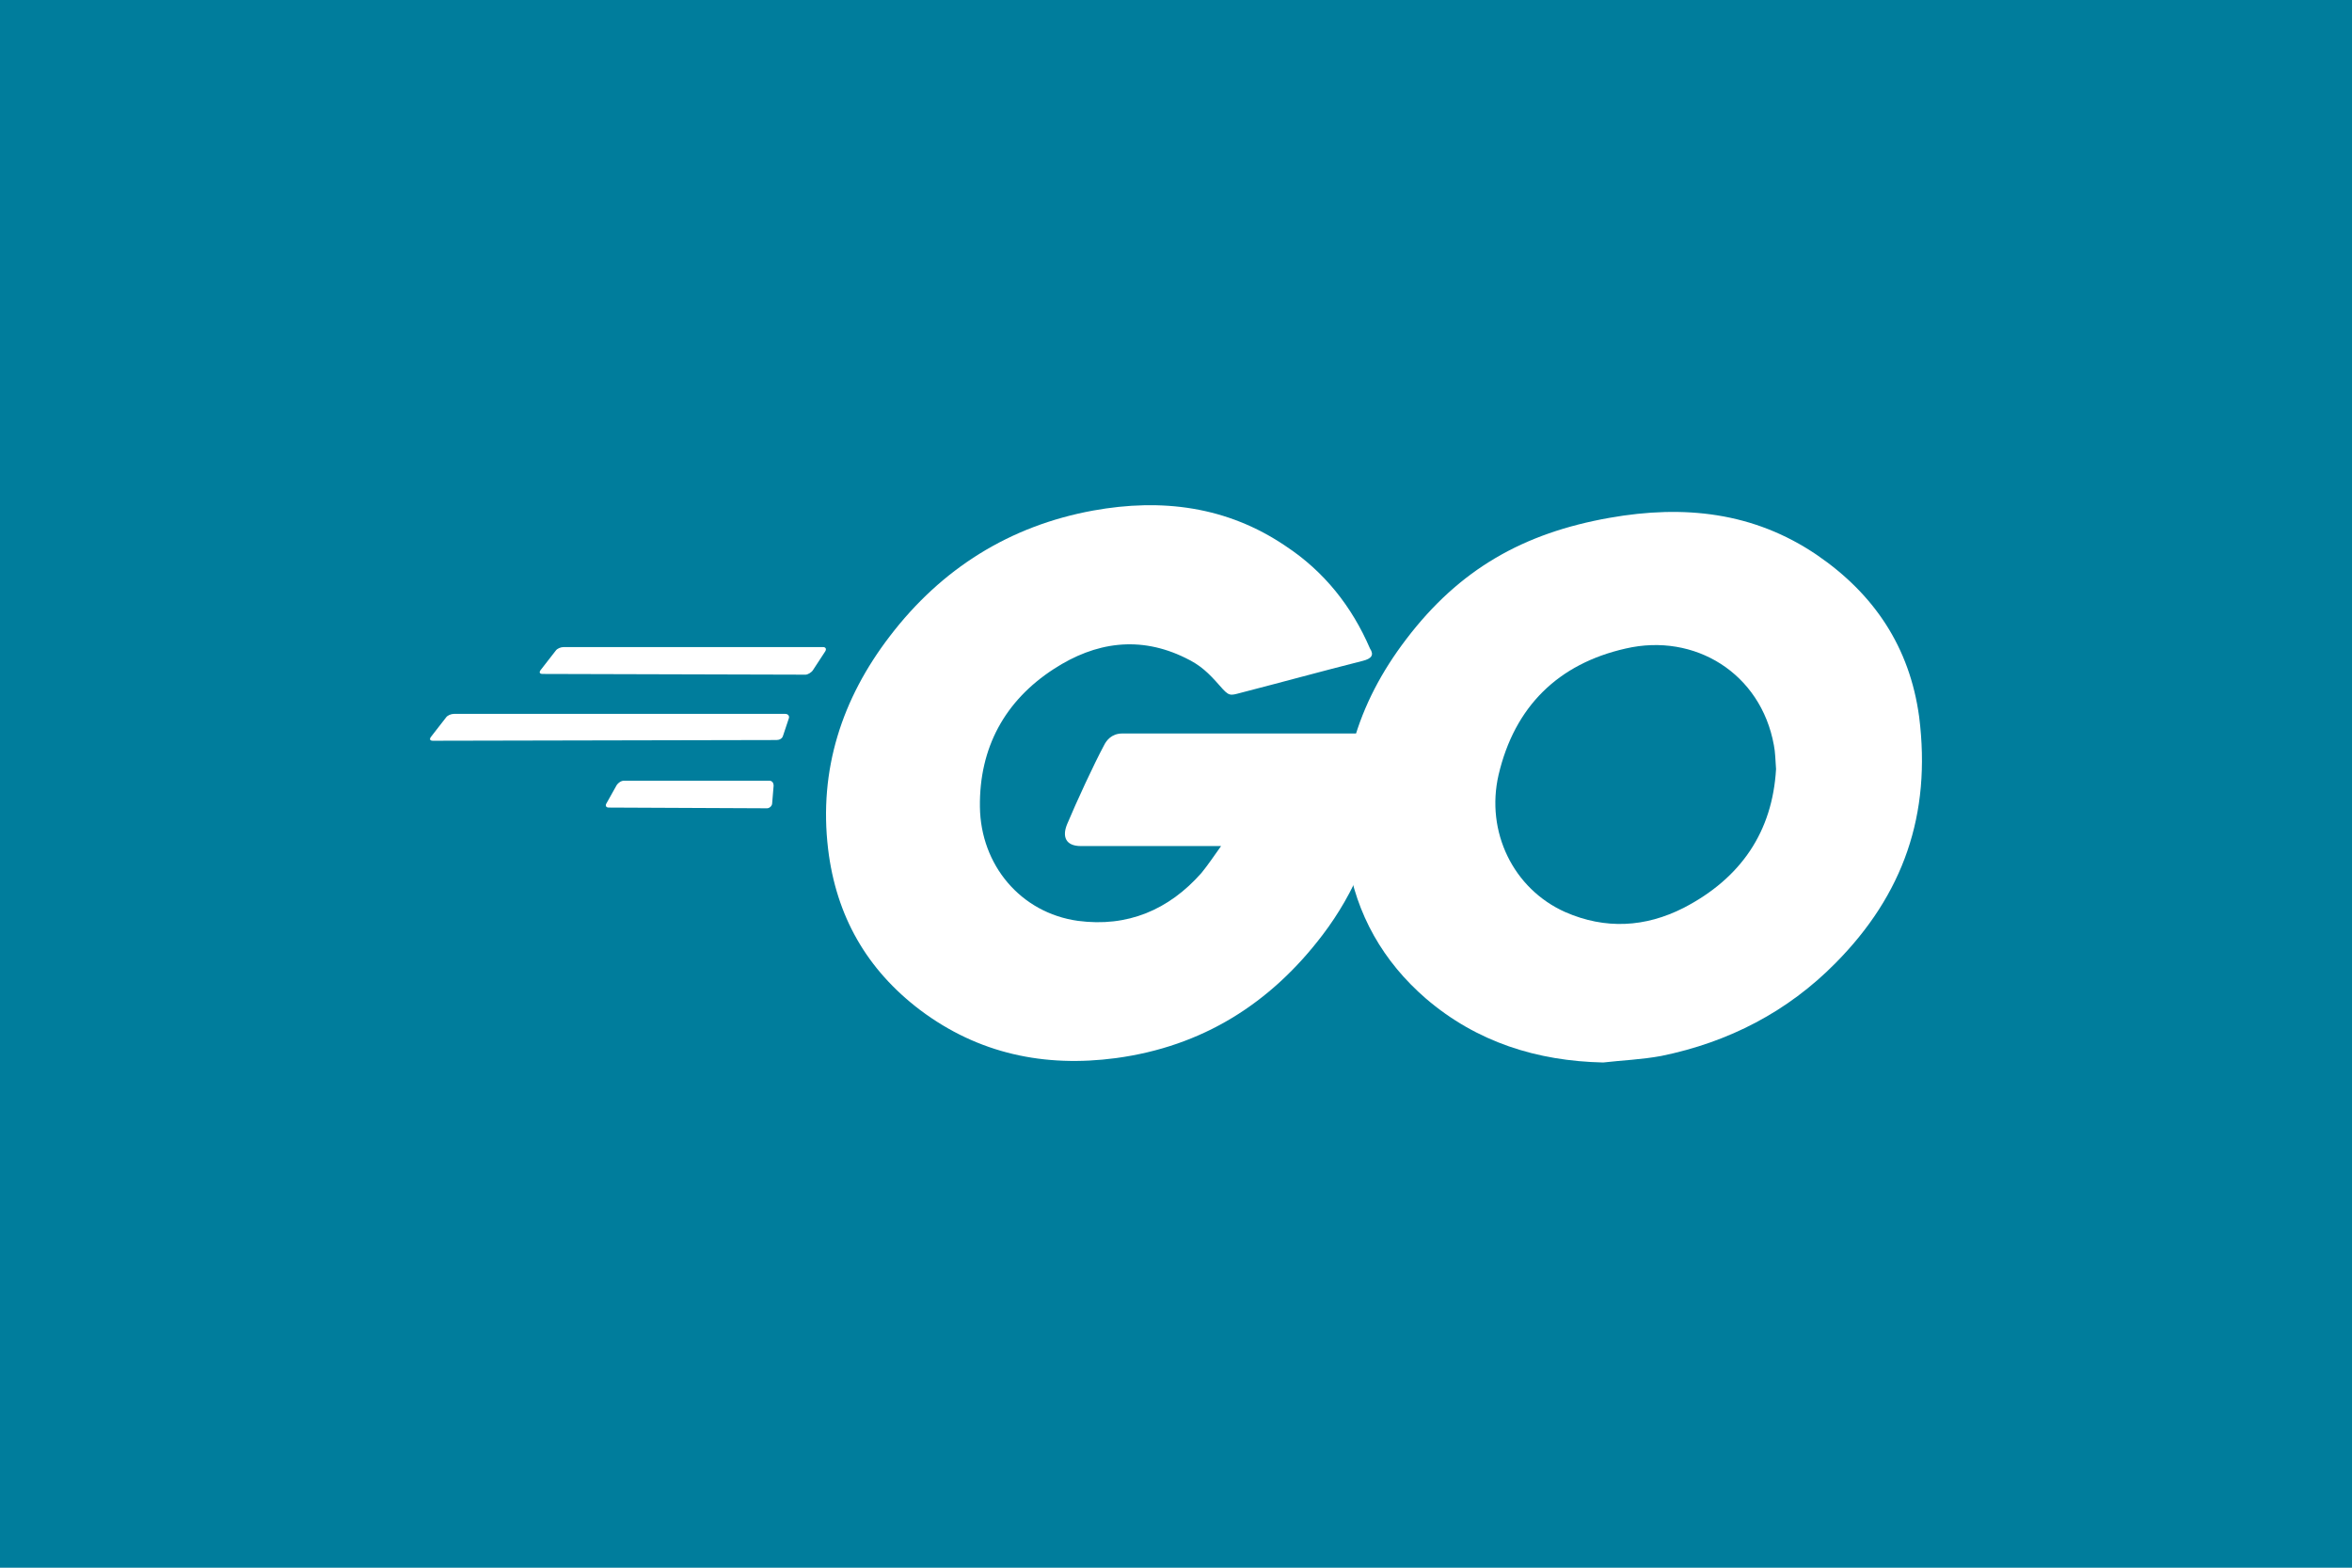
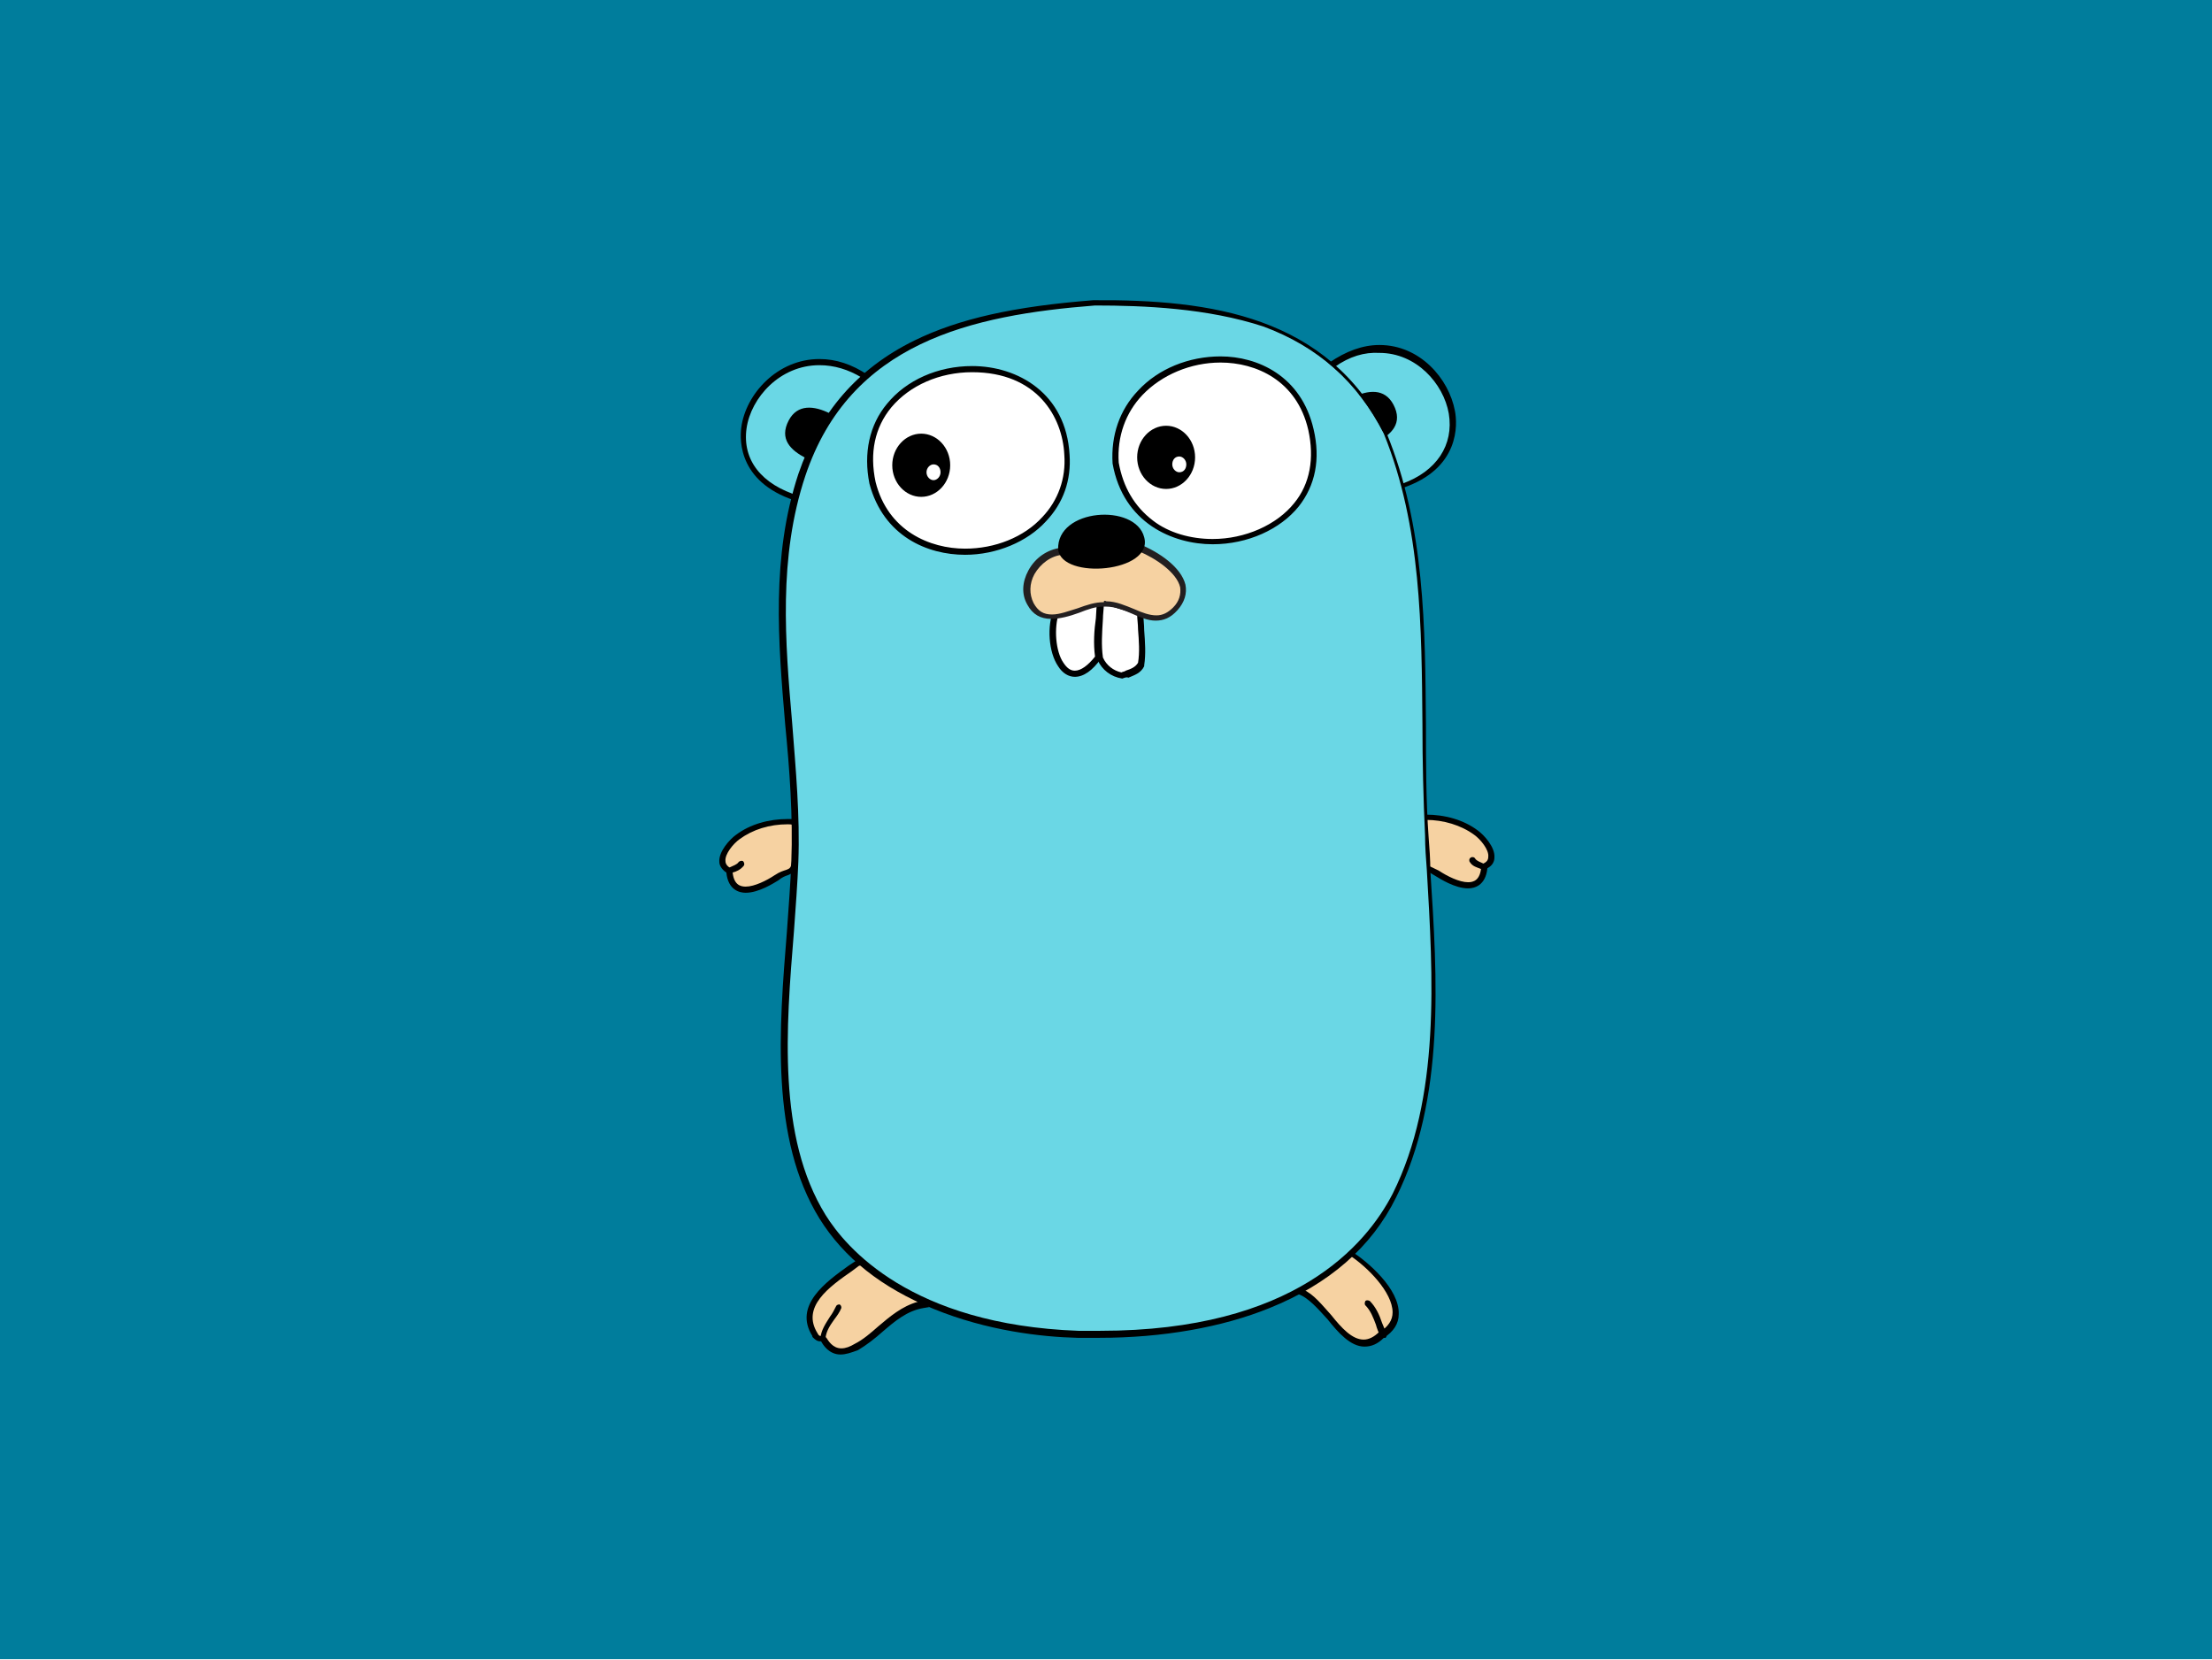
- <svg xmlns="http://www.w3.org/2000/svg" xml:space="preserve" style="fill-rule:evenodd;clip-rule:evenodd;stroke-linejoin:round;stroke-miterlimit:2" viewBox="0 0 2400 1600">
-   <path d="M0 0h2400v1600H0z" style="fill:#007d9c" />
-   <path d="M40.2 101.1c-.4 0-.5-.2-.3-.5l2.1-2.7c.2-.3.7-.5 1.1-.5h35.7c.4 0 .5.3.3.6l-1.7 2.6c-.2.3-.7.6-1 .6zm-15.1 9.2c-.4 0-.5-.2-.3-.5l2.1-2.7c.2-.3.7-.5 1.1-.5h45.6c.4 0 .6.3.5.6l-.8 2.4c-.1.4-.5.6-.9.6zm24.2 9.2c-.4 0-.5-.3-.3-.6l1.4-2.5c.2-.3.6-.6 1-.6h20c.4 0 .6.3.6.7l-.2 2.4c0 .4-.4.7-.7.7zm103.8-20.2c-6.3 1.6-10.6 2.8-16.8 4.4-1.5.4-1.6.5-2.9-1-1.5-1.7-2.6-2.8-4.7-3.8-6.3-3.1-12.4-2.2-18.1 1.5-6.8 4.4-10.3 10.9-10.2 19 .1 8 5.6 14.6 13.5 15.7 6.8.9 12.5-1.5 17-6.6.9-1.1 1.7-2.3 2.7-3.7h-19.3c-2.1 0-2.6-1.3-1.9-3 1.3-3.1 3.7-8.3 5.1-10.9.3-.6 1-1.6 2.5-1.6h36.4c-.2 2.7-.2 5.4-.6 8.1-1.1 7.2-3.8 13.8-8.2 19.6-7.2 9.5-16.6 15.4-28.5 17-9.8 1.3-18.9-.6-26.9-6.6-7.4-5.6-11.6-13-12.7-22.2-1.3-10.9 1.9-20.7 8.5-29.3 7.1-9.3 16.5-15.2 28-17.3 9.4-1.7 18.4-.6 26.5 4.9 5.3 3.5 9.1 8.3 11.6 14.1.6.9.2 1.4-1 1.7" style="fill:#fff;fill-rule:nonzero" transform="translate(255.723 -61.548)scale(7.41226)" />
-   <path d="M186.2 154.6c-9.1-.2-17.4-2.8-24.4-8.8-5.9-5.1-9.6-11.6-10.8-19.3-1.8-11.3 1.3-21.3 8.1-30.2 7.3-9.6 16.1-14.6 28-16.7 10.2-1.8 19.8-.8 28.5 5.1 7.9 5.4 12.8 12.7 14.1 22.3 1.7 13.5-2.2 24.5-11.5 33.9-6.6 6.7-14.7 10.9-24 12.8-2.7.5-5.4.6-8 .9m23.8-40.4c-.1-1.3-.1-2.3-.3-3.3-1.8-9.9-10.9-15.5-20.4-13.3-9.3 2.1-15.3 8-17.5 17.4-1.8 7.8 2 15.7 9.2 18.9 5.5 2.4 11 2.1 16.3-.6 7.9-4.1 12.2-10.5 12.7-19.1" style="fill:#fff;fill-rule:nonzero" transform="translate(255.723 -61.548)scale(7.41226)" />
+ <svg xmlns="http://www.w3.org/2000/svg" width="100%" height="100%" viewBox="0 0 1200 900" version="1.1" xml:space="preserve" style="fill-rule:evenodd;clip-rule:evenodd;stroke-linejoin:round;stroke-miterlimit:2;">
+   <rect x="0" y="0" width="1200" height="900" style="fill:rgb(0,125,156);" />
+   <g transform="matrix(4.79233,0,0,4.79233,293.291,143.291)">
+     <g transform="matrix(0.993651,0,0,0.993651,0.356667,0.406349)">
+       <path d="M21.1,68.7C21.3,72.2 24.8,70.6 26.4,69.5C27.9,68.4 28.4,69.3 28.5,67.2C28.6,65.8 28.7,64.5 28.7,63.1C26.4,62.9 23.9,63.4 22,64.8C21.1,65.5 19.2,67.8 21.1,68.7" style="fill:rgb(246,210,162);" />
+     </g>
+     <g transform="matrix(0.993651,0,0,0.993651,0.356667,0.406349)">
+       <path d="M23,71.2C22.3,71.2 21,70.9 20.8,68.9C20.2,68.5 20,68 20,67.7C19.9,66.5 21.2,65.1 21.9,64.6C23.5,63.4 25.6,62.8 27.8,62.8L29.1,62.8L29.1,63.1C29.2,64.2 29.1,65.3 29,66.3C29,66.6 29,66.9 28.9,67.2C28.8,68.7 28.5,68.9 27.8,69.2C27.5,69.3 27.2,69.4 26.7,69.8C26.2,70.1 24.5,71.2 23,71.2ZM27.8,63.4C25.7,63.4 23.8,64 22.3,65.1C21.6,65.6 20.6,66.8 20.7,67.6C20.7,67.9 20.9,68.2 21.3,68.4L21.5,68.5L21.5,68.7C21.6,70.3 22.4,70.5 23,70.5C24,70.5 25.4,69.8 26.3,69.2C26.9,68.8 27.3,68.7 27.6,68.6C28.1,68.4 28.2,68.4 28.3,67.2C28.3,66.9 28.3,66.6 28.4,66.3C28.5,65.4 28.5,64.4 28.5,63.5C28.2,63.4 28,63.4 27.8,63.4Z" style="fill-rule:nonzero;" />
+     </g>
+     <g transform="matrix(0.993651,0,0,0.993651,0.356667,0.406349)">
+       <path d="M21.1,68.7C21.6,68.5 22.2,68.4 22.5,67.9" style="fill:rgb(198,177,152);" />
+     </g>
+     <g transform="matrix(0.993651,0,0,0.993651,0.356667,0.406349)">
+       <path d="M21.1,69C21,69 20.8,68.9 20.8,68.8C20.7,68.6 20.8,68.4 21,68.4C21.1,68.4 21.2,68.3 21.2,68.3C21.6,68.1 22,68 22.2,67.7C22.3,67.6 22.5,67.5 22.7,67.6C22.8,67.7 22.9,67.9 22.8,68.1C22.4,68.6 21.9,68.8 21.5,68.9L21.3,69L21.1,69Z" style="fill-rule:nonzero;" />
+     </g>
+     <g transform="matrix(0.993651,0,0,0.993651,0.356667,0.406349)">
+       <path d="M29.3,26.4C15.7,22.6 25.8,5.3 36.7,12.4L29.3,26.4Z" style="fill:rgb(106,215,229);" />
+     </g>
+     <g transform="matrix(0.993651,0,0,0.993651,0.356667,0.406349)">
+       <path d="M29.5,26.8L29.2,26.7C22.2,24.7 22.3,19.7 22.5,18.2C23,14.4 26.6,10.4 31.4,10.4C33.3,10.4 35.1,11 36.9,12.2L37.2,12.4L29.5,26.8ZM31.4,11.1C26.9,11.1 23.6,14.8 23.1,18.3C22.6,21.9 24.8,24.7 29.1,26L36.2,12.5C34.7,11.6 33.1,11.1 31.4,11.1Z" style="fill-rule:nonzero;" />
+     </g>
+     <g transform="matrix(0.993651,0,0,0.993651,0.356667,0.406349)">
+       <path d="M89.6,11.1C100.3,3.6 110.1,20.6 97.6,24.9L89.6,11.1Z" style="fill:rgb(106,215,229);" />
+     </g>
+     <g transform="matrix(0.993651,0,0,0.993651,0.356667,0.406349)">
+       <path d="M97.5,25.3L89.2,11L89.5,10.8C91.4,9.5 93.3,8.8 95.2,8.8C99.8,8.8 103.1,12.6 103.8,16.3C104.1,17.8 104.4,22.9 97.8,25.1L97.5,25.3ZM90.1,11.3L97.8,24.6C101.7,23.2 103.7,20.2 103.1,16.6C102.5,13.2 99.4,9.7 95.2,9.7C93.5,9.6 91.8,10.1 90.1,11.3Z" style="fill-rule:nonzero;" />
+     </g>
+     <g transform="matrix(0.993651,0,0,0.993651,0.356667,0.406349)">
+       <path d="M92,112.3C94.7,114 99.7,119.1 95.6,121.6C91.7,125.2 89.5,117.6 86,116.6C87.5,114.6 89.4,112.7 92,112.3" style="fill:rgb(246,210,162);" />
+     </g>
+     <g transform="matrix(0.993651,0,0,0.993651,0.356667,0.406349)">
+       <path d="M93.5,122.9C91.9,122.9 90.5,121.3 89.3,119.8C88.2,118.6 87.1,117.3 85.9,116.9L85.4,116.8L85.7,116.4C86.9,114.7 88.9,112.5 91.9,112L92,112L92.1,112.1C93.8,113.2 97.5,116.3 97.4,119.2C97.4,120.3 96.8,121.2 95.7,121.9C95,122.6 94.3,122.9 93.5,122.9ZM86.5,116.4C87.7,116.9 88.7,118.2 89.7,119.3C90.9,120.8 92.1,122.1 93.4,122.1C94,122.1 94.6,121.8 95.2,121.2L95.3,121.2C96.2,120.6 96.7,119.9 96.7,119C96.7,116.7 93.8,113.8 91.8,112.5C90,113 88.2,114.2 86.5,116.4ZM95.6,121.9C95.5,121.9 95.4,121.8 95.3,121.7C95.1,121.3 94.9,120.8 94.8,120.4C94.5,119.6 94.2,118.8 93.6,118.2C93.5,118.1 93.5,117.9 93.6,117.7C93.7,117.6 93.9,117.6 94.1,117.7C94.8,118.4 95.2,119.3 95.5,120.2L96,121.4C96.1,121.6 96,121.8 95.9,121.9L95.6,121.9Z" style="fill-rule:nonzero;" />
+     </g>
+     <g transform="matrix(0.993651,0,0,0.993651,0.356667,0.406349)">
+       <path d="M43.2,118.1C40,118.6 38.2,121.5 35.5,123C33,124.5 32,122.5 31.8,122.1C31.4,121.9 31.4,122.3 30.8,121.7C28.5,118 33.2,115.3 35.7,113.5C39.2,112.7 41.4,115.7 43.2,118.1" style="fill:rgb(246,210,162);" />
+     </g>
+     <g transform="matrix(0.993651,0,0,0.993651,0.356667,0.406349)">
+       <path d="M33.8,123.8C32.5,123.8 31.8,122.7 31.6,122.3L31.5,122.3C31.2,122.3 31,122.2 30.6,121.8L30.6,121.7C28.4,118.2 32.2,115.5 34.7,113.7L35.6,113.1L35.8,113.1C36.2,113 36.5,113 36.9,113C39.9,113 41.8,115.6 43.4,117.7L43.9,118.4L43.3,118.5C41.4,118.8 40,120 38.6,121.2C37.7,122 36.8,122.7 35.8,123.3C35,123.6 34.4,123.8 33.8,123.8ZM31.6,121.7C31.7,121.7 31.8,121.7 32,121.8L32.1,121.8L32.2,121.9C32.4,122.2 32.9,123.1 33.9,123.1C34.4,123.1 34.9,122.9 35.4,122.6C36.4,122.1 37.3,121.3 38.1,120.6C39.4,119.5 40.8,118.3 42.6,117.8C41.1,115.8 39.3,113.6 36.8,113.6C36.5,113.6 36.2,113.6 35.9,113.7L35.1,114.3C32.5,116.1 29.3,118.4 31.2,121.4C31.3,121.6 31.4,121.7 31.6,121.7ZM31.8,122.4C31.6,122.4 31.4,122.2 31.5,122C31.6,121 32.1,120.3 32.6,119.5C32.9,119.1 33.1,118.7 33.3,118.3C33.4,118.1 33.6,118.1 33.7,118.1C33.9,118.2 33.9,118.4 33.9,118.5C33.7,119 33.4,119.4 33.1,119.8C32.6,120.5 32.2,121.1 32.1,121.9C32.1,122.3 32,122.4 31.8,122.4Z" style="fill-rule:nonzero;" />
+     </g>
+     <g transform="matrix(0.993651,0,0,0.993651,0.356667,0.406349)">
+       <path d="M29.9,21.7C28.1,20.8 26.8,19.5 27.9,17.4C28.9,15.5 30.8,15.7 32.6,16.6L29.9,21.7ZM94.8,19.9C96.6,19 97.9,17.7 96.8,15.6C95.8,13.7 93.9,13.9 92.1,14.8L94.8,19.9Z" />
+     </g>
+     <g transform="matrix(0.993651,0,0,0.993651,0.356667,0.406349)">
+       <path d="M107.1,68.2C106.9,71.7 103.4,70.1 101.8,69C100.3,67.9 99.8,68.8 99.7,66.7C99.6,65.3 99.5,64 99.5,62.6C101.8,62.4 104.3,62.9 106.2,64.3C107.2,65.1 109,67.3 107.1,68.2" style="fill:rgb(246,210,162);" />
+     </g>
+     <g transform="matrix(0.993651,0,0,0.993651,0.356667,0.406349)">
+       <path d="M105.3,70.7C103.8,70.7 102.1,69.6 101.6,69.3C101.1,69 100.8,68.8 100.5,68.7C99.7,68.4 99.5,68.2 99.4,66.7C99.4,66.4 99.4,66.1 99.3,65.8C99.2,64.8 99.1,63.7 99.2,62.6L99.2,62.3L100.5,62.3C102.7,62.3 104.8,62.9 106.4,64.1C107.1,64.6 108.4,66 108.3,67.2C108.3,67.6 108.1,68.1 107.5,68.4C107.3,70.4 106,70.7 105.3,70.7ZM99.8,63C99.8,63.9 99.8,64.9 99.9,65.8C99.9,66.1 99.9,66.4 100,66.7C100.1,67.9 100.2,67.9 100.7,68.1C101,68.2 101.4,68.4 102,68.7C102.9,69.3 104.3,70 105.3,70C105.9,70 106.7,69.8 106.8,68.2L106.8,68L107,67.9C107.4,67.7 107.6,67.5 107.6,67.1C107.7,66.3 106.7,65.1 106,64.6C104.5,63.5 102.5,62.9 100.5,62.9C100.3,63 100.1,63 99.8,63Z" style="fill-rule:nonzero;" />
+     </g>
+     <g transform="matrix(0.993651,0,0,0.993651,0.356667,0.406349)">
+       <path d="M107.1,68.2C106.6,68 106,67.9 105.7,67.4" style="fill:rgb(198,177,152);" />
+     </g>
+     <g transform="matrix(0.993651,0,0,0.993651,0.356667,0.406349)">
+       <path d="M107.1,68.6L107,68.6L106.8,68.5C106.3,68.3 105.8,68.2 105.5,67.7C105.4,67.6 105.4,67.3 105.6,67.2C105.7,67.1 106,67.1 106.1,67.3C106.3,67.6 106.7,67.7 107.1,67.9C107.2,67.9 107.3,68 107.3,68C107.5,68.1 107.6,68.3 107.5,68.4C107.4,68.5 107.2,68.6 107.1,68.6Z" style="fill-rule:nonzero;" />
+     </g>
+     <g transform="matrix(0.993651,0,0,0.993651,0.356667,0.406349)">
+       <path d="M62.8,4C76.4,4 89.1,5.9 95.8,19C101.8,33.6 99.6,49.4 100.6,64.9C101.4,78.2 103.1,93.5 97,105.8C90.5,118.7 74.3,122 61,121.5C50.5,121.1 37.9,117.7 31.9,108.1C25,96.9 28.2,80.2 28.7,67.7C29.3,52.9 24.7,38 29.6,23.6C34.5,8.5 48.1,5.1 62.8,4" style="fill:rgb(106,215,229);" />
+     </g>
+     <g transform="matrix(0.993651,0,0,0.993651,0.356667,0.406349)">
+       <path d="M63.3,121.9L60.8,121.9C56.7,121.8 50.5,121.1 44.4,118.6C38.5,116.2 34.2,112.8 31.4,108.3C25.8,99.2 26.8,86.7 27.7,75.6C27.9,72.8 28.1,70.2 28.2,67.7C28.4,62.5 28,57.1 27.5,52C26.7,42.6 25.9,32.9 29,23.5C31.4,16.5 35.7,11.5 42.2,8.3C47.3,5.8 53.6,4.4 62.6,3.7C76,3.6 89.3,5.5 96,18.8C100.4,29.5 100.4,41 100.5,52.1C100.5,56.3 100.5,60.6 100.8,64.8C100.9,66.1 101,67.4 101,68.7C101.8,80.9 102.7,94.7 97.1,105.9C94.3,111.6 89.4,115.8 82.7,118.5C77.3,120.7 70.5,121.9 63.3,121.9ZM62.8,4.3C48.7,5.4 34.9,8.5 29.8,23.7C26.7,33 27.5,42.6 28.3,51.9C28.7,57.1 29.2,62.4 29,67.7C28.9,70.2 28.7,72.8 28.5,75.6C27.6,86.6 26.6,99 32.1,107.9C34.4,111.6 41.8,120.4 60.9,121.1L63.4,121.1C85.5,121.1 93.7,111.3 96.7,105.5C102.2,94.5 101.3,80.7 100.6,68.6C100.5,67.3 100.4,66 100.4,64.7C100.2,60.5 100.1,56.2 100.1,52C100,41 100,29.5 95.7,18.9C92.7,13 88.2,9 82,6.7C75.6,4.6 68.4,4.3 62.8,4.3Z" style="fill-rule:nonzero;" />
+     </g>
+     <g transform="matrix(0.993651,0,0,0.993651,0.356667,0.406349)">
+       <path d="M65.2,22.2C67.6,36.4 90.8,32.6 87.5,18.3C84.5,5.5 64.4,9.1 65.2,22.2" style="fill:white;" />
+     </g>
+     <g transform="matrix(0.993651,0,0,0.993651,0.356667,0.406349)">
+       <path d="M76.2,31.5C71.7,31.5 66,29.1 64.8,22.3C64.6,19.1 65.6,16.2 67.7,14C70,11.5 73.5,10.1 77.1,10.1C81.3,10.1 86.3,12.3 87.7,18.4C88.5,21.8 87.9,24.8 86,27.2C83.9,29.8 80.2,31.5 76.2,31.5ZM65.5,22.2C66,25 67.3,27.2 69.4,28.8C71.2,30.2 73.7,30.9 76.2,30.9C79.9,30.9 83.5,29.3 85.5,26.8C87.3,24.6 87.8,21.7 87.1,18.5C85.8,12.8 81.1,10.8 77.1,10.8C73.7,10.8 70.4,12.2 68.2,14.5C66.3,16.5 65.3,19.2 65.5,22.2Z" style="fill-rule:nonzero;" />
+     </g>
+     <g transform="matrix(0.993651,0,0,0.993651,0.356667,0.406349)">
+       <path d="M37.5,24.5C40.7,36.8 60.4,33.7 59.7,21.3C58.8,6.5 34.4,9.3 37.5,24.5" style="fill:white;" />
+     </g>
+     <g transform="matrix(0.993651,0,0,0.993651,0.356667,0.406349)">
+       <path d="M48,32.7C43.7,32.7 38.7,30.6 37.1,24.6C36.4,21.1 37.1,17.9 39.1,15.5C41.3,12.8 44.9,11.2 48.8,11.2C54,11.2 59.5,14.3 59.9,21.3C60.1,24.2 59.2,26.8 57.2,28.9C55.1,31.2 51.6,32.7 48,32.7ZM48.8,11.9C45.1,11.9 41.7,13.4 39.6,15.9C37.7,18.2 37.1,21.1 37.8,24.4C39.2,30 44,32 48,32C51.4,32 54.7,30.7 56.8,28.4C58.6,26.5 59.5,24 59.3,21.3C59.1,17 56.2,11.9 48.8,11.9Z" style="fill-rule:nonzero;" />
+     </g>
+     <g transform="matrix(0.993651,0,0,0.993651,0.356667,0.406349)">
+       <path d="M68,39.2C68,41 68.4,43.1 68.1,45.1C67.6,46 66.7,46.1 65.9,46.4C64.8,46.2 63.9,45.5 63.4,44.5C63.1,42.3 63.5,40.1 63.6,37.9L68,39.2Z" style="fill:white;" />
+     </g>
+     <g transform="matrix(0.993651,0,0,0.993651,0.356667,0.406349)">
+       <path d="M65.9,46.8C64.6,46.6 63.6,45.8 63.1,44.7C62.9,43.1 63,41.6 63.1,40.1C63.2,39.4 63.2,38.7 63.2,38L63.2,37.6L68.3,39.2L68.3,39.4C68.3,40 68.4,40.6 68.4,41.3C68.5,42.6 68.6,44 68.4,45.3L68.4,45.4C68,46.2 67.3,46.4 66.6,46.7C66.4,46.6 66.2,46.7 65.9,46.8ZM63.7,44.4C64.1,45.3 64.9,45.9 65.8,46.1C66,46 66.2,46 66.3,45.9C66.9,45.7 67.4,45.5 67.7,45C67.9,43.8 67.8,42.5 67.7,41.2C67.7,40.6 67.6,40 67.6,39.5L63.8,38.3C63.8,38.9 63.7,39.5 63.7,40C63.6,41.6 63.5,43 63.7,44.4Z" style="fill-rule:nonzero;" />
+     </g>
+     <g transform="matrix(0.993651,0,0,0.993651,0.356667,0.406349)">
+       <path d="M46.3,22.5C46.3,24.5 44.8,26.1 43,26.1C41.2,26.1 39.7,24.5 39.7,22.5C39.7,20.5 41.2,18.9 43,18.9C44.8,18.9 46.3,20.5 46.3,22.5" />
+     </g>
+     <g transform="matrix(0.993651,0,0,0.993651,0.356667,0.406349)">
+       <path d="M45.2,23.3C45.2,23.8 44.8,24.2 44.4,24.2C44,24.2 43.6,23.8 43.6,23.3C43.6,22.8 44,22.4 44.4,22.4C44.9,22.4 45.2,22.8 45.2,23.3" style="fill:white;" />
+     </g>
+     <g transform="matrix(0.993651,0,0,0.993651,0.356667,0.406349)">
+       <path d="M74.2,21.6C74.2,23.6 72.7,25.2 70.9,25.2C69.1,25.2 67.6,23.6 67.6,21.6C67.6,19.6 69.1,18 70.9,18C72.7,18 74.2,19.6 74.2,21.6" />
+     </g>
+     <g transform="matrix(0.993651,0,0,0.993651,0.356667,0.406349)">
+       <path d="M73.2,22.4C73.2,22.9 72.9,23.3 72.4,23.3C72,23.3 71.6,22.9 71.6,22.4C71.6,21.9 71.9,21.5 72.4,21.5C72.8,21.5 73.2,21.9 73.2,22.4M58.4,39C56.9,42.5 59.2,49.6 63.2,44.4C62.9,42.2 63.3,40 63.4,37.8L58.4,39Z" style="fill:white;" />
+     </g>
+     <g transform="matrix(0.993651,0,0,0.993651,0.356667,0.406349)">
+       <path d="M60.5,46.6C59.8,46.6 59.1,46.2 58.6,45.4C57.5,43.8 57.3,40.8 58.1,38.9L58.2,38.7L63.7,37.3L63.7,37.7L63.6,39.9C63.5,41.4 63.4,42.8 63.6,44.3L63.6,44.4L63.5,44.5C62.5,45.9 61.5,46.6 60.5,46.6ZM58.7,39.3C58.1,41 58.3,43.7 59.2,45C59.6,45.6 60,45.9 60.5,45.9C61.2,45.9 62,45.3 62.8,44.3C62.6,42.8 62.7,41.3 62.9,39.9L63,38.2L58.7,39.3Z" style="fill-rule:nonzero;" />
+     </g>
+     <g transform="matrix(0.993651,0,0,0.993651,0.356667,0.406349)">
+       <path d="M58.9,32.2C56.2,32.4 54,35.7 55.4,38.2C57.3,41.6 61.4,37.9 64,38.2C67,38.3 69.4,41.4 71.8,38.8C74.5,35.9 70.6,33.1 67.7,31.8L58.9,32.2Z" style="fill:rgb(246,210,162);" />
+     </g>
+     <g transform="matrix(0.993651,0,0,0.993651,0.356667,0.406349)">
+       <path d="M69.7,40.2C68.8,40.2 67.9,39.8 67,39.4C66.1,39 65.1,38.6 64,38.6L63.7,38.6C62.9,38.6 62,38.9 61,39.3C59.9,39.7 58.8,40 57.8,40C56.6,40 55.7,39.5 55.1,38.4C54.4,37.2 54.5,35.8 55.2,34.5C56,33 57.4,32.1 58.9,31.9L67.8,31.5L67.9,31.5C70.1,32.4 72.6,34.1 73.1,36.1C73.3,37.1 73,38.1 72.2,39C71.4,39.9 70.6,40.2 69.7,40.2ZM64.1,38C65.2,38 66.3,38.5 67.3,38.9C68.2,39.3 69,39.6 69.8,39.6C70.5,39.6 71.1,39.3 71.7,38.7C72.4,38 72.6,37.2 72.5,36.4C72.1,34.7 69.7,33.1 67.8,32.3L59.1,32.7C57.8,32.8 56.6,33.7 55.9,34.9C55.3,36 55.3,37.2 55.8,38.2C56.3,39.1 56.9,39.5 57.9,39.5C58.8,39.5 59.8,39.1 60.8,38.8C61.9,38.4 62.8,38.1 63.8,38.1C63.8,37.9 63.9,37.9 64.1,38Z" style="fill:rgb(35,31,32);fill-rule:nonzero;" />
+     </g>
+     <g transform="matrix(0.993651,0,0,0.993651,0.356667,0.406349)">
+       <path d="M58.6,32.1C58.4,27.4 67.4,26.8 68.4,30.7C69.5,34.7 59,35.6 58.6,32.1" />
+     </g>
+   </g>
</svg>
